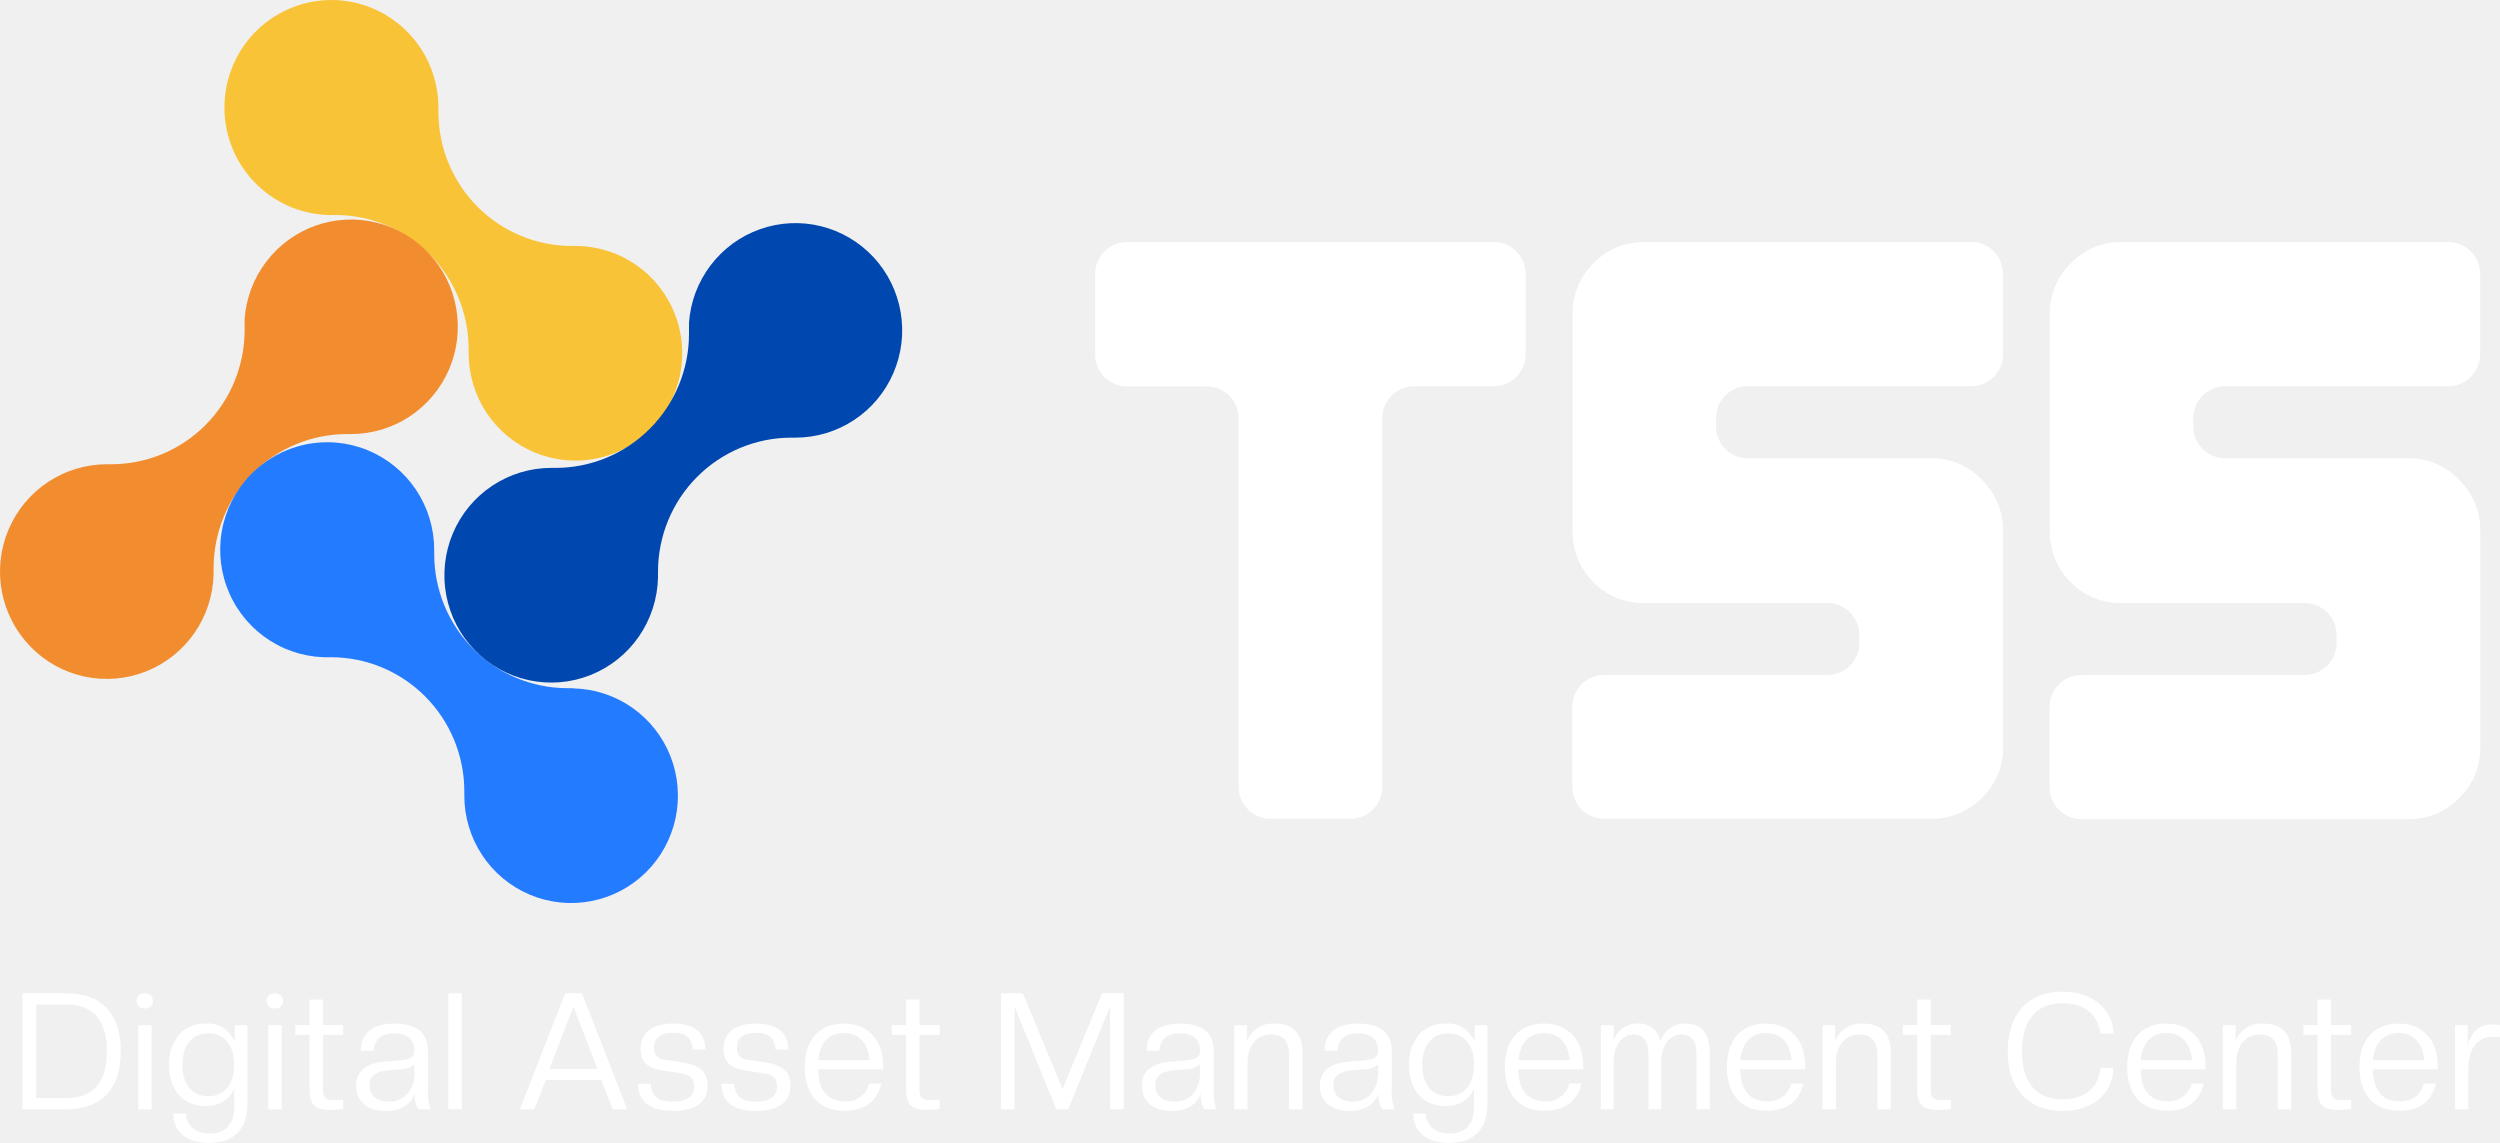
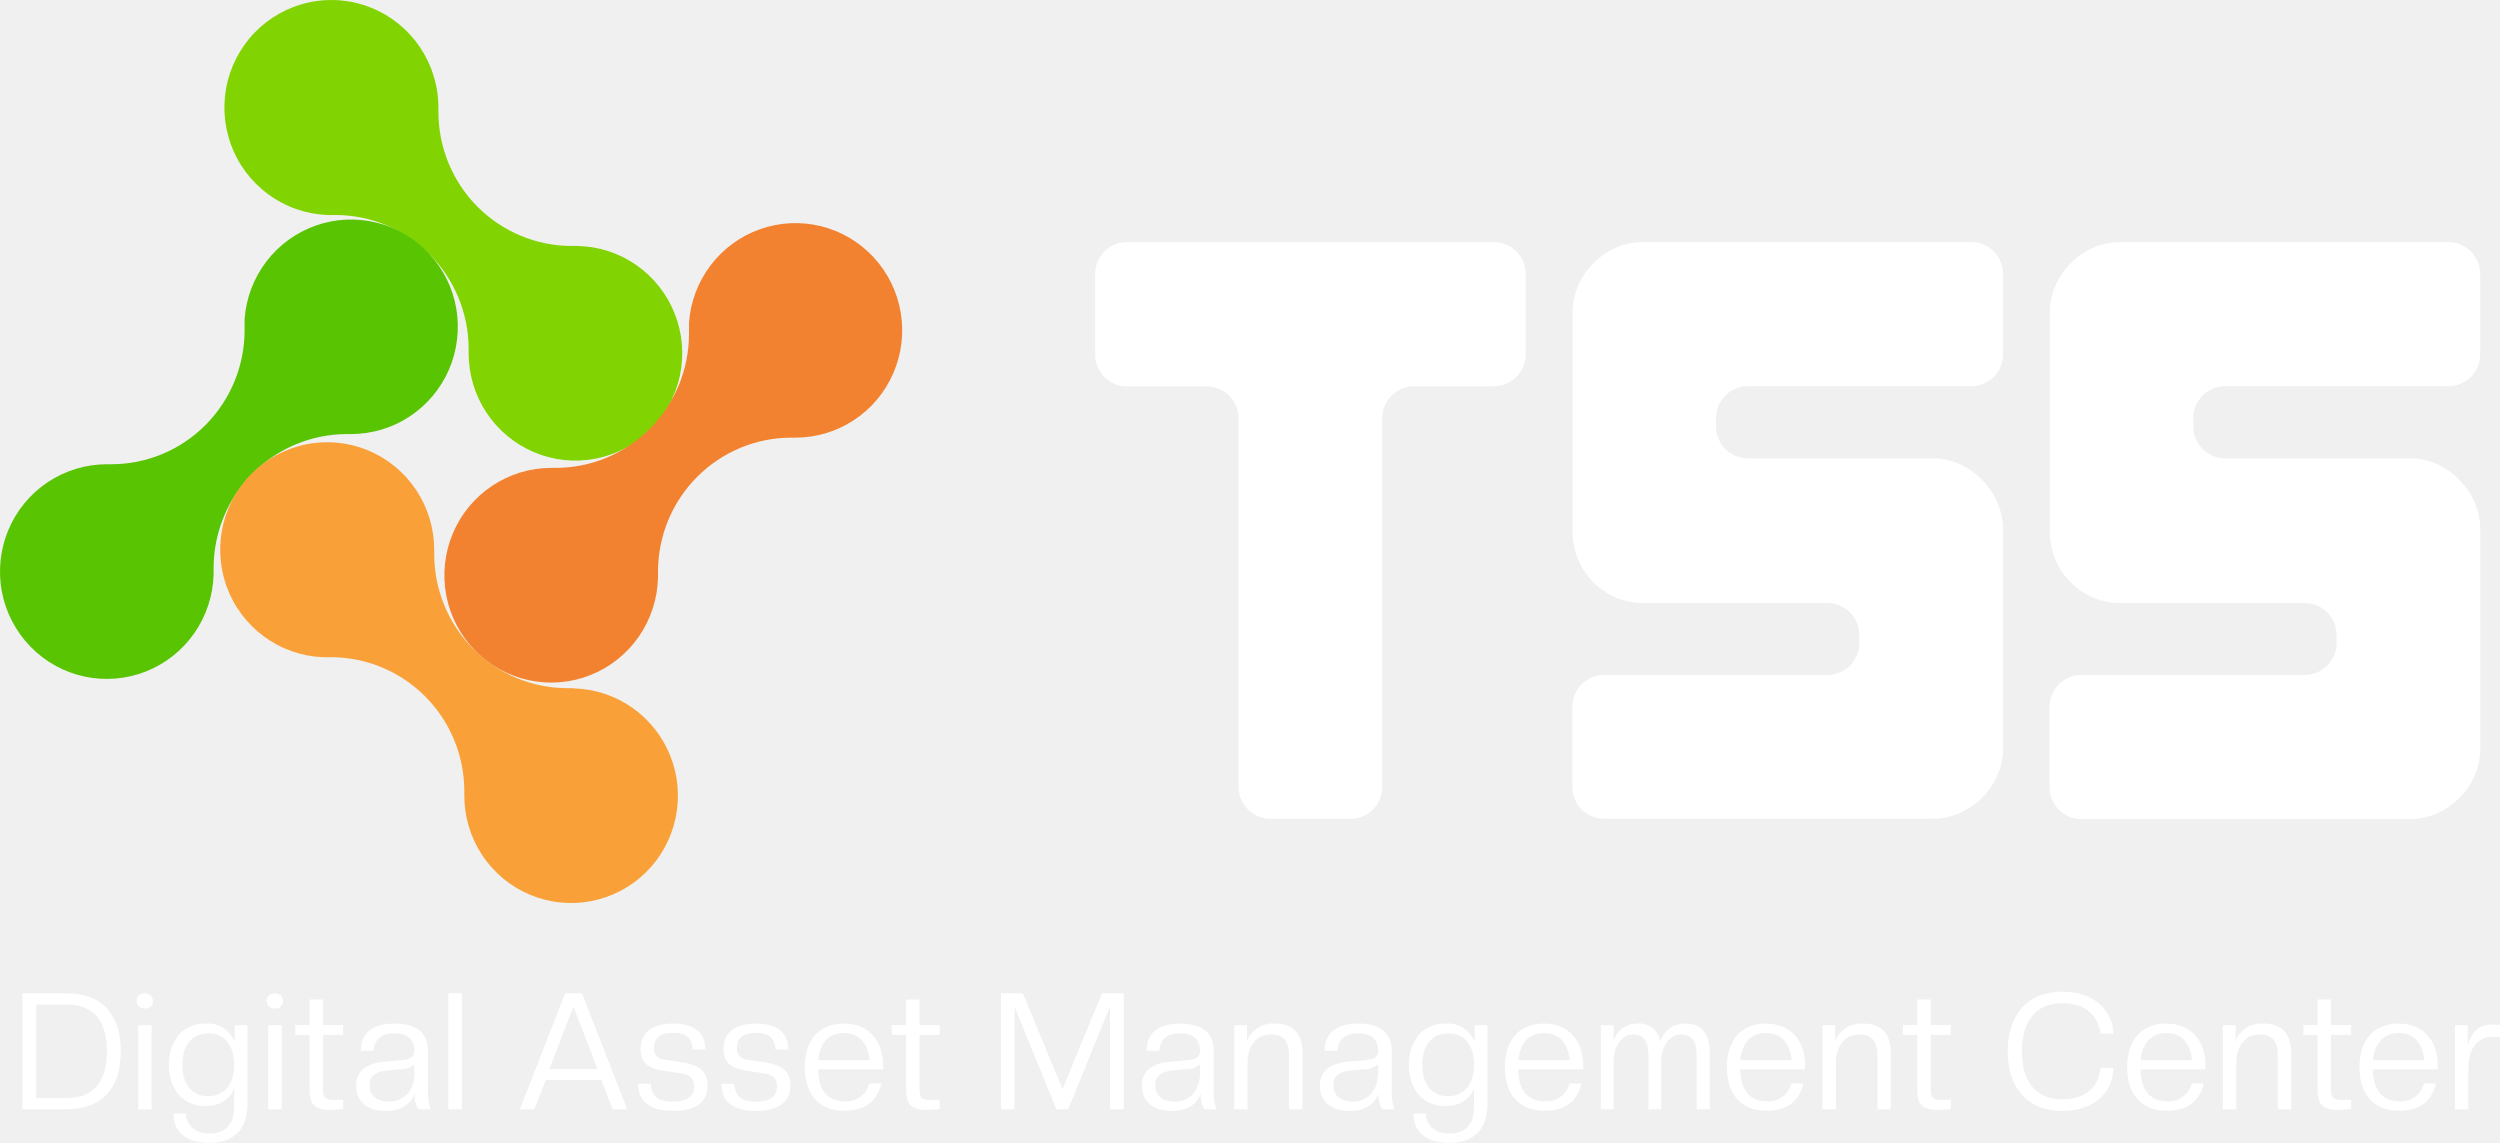
<svg xmlns="http://www.w3.org/2000/svg" width="70" height="32" viewBox="0 0 70 32" fill="none">
  <path d="M1.849 31.06H0.628V27.812H1.849C2.888 27.812 3.382 28.432 3.382 29.437C3.382 30.442 2.891 31.06 1.849 31.06ZM1.863 28.126H1.018V30.746H1.863C2.615 30.746 2.993 30.299 2.993 29.437C2.993 28.575 2.615 28.126 1.863 28.126Z" fill="white" />
  <path d="M3.824 28.026C3.823 27.996 3.829 27.967 3.841 27.939C3.853 27.912 3.87 27.888 3.892 27.868C3.914 27.848 3.94 27.834 3.968 27.825C3.996 27.816 4.026 27.813 4.055 27.817C4.084 27.814 4.113 27.817 4.141 27.826C4.169 27.836 4.194 27.851 4.216 27.871C4.237 27.89 4.255 27.915 4.266 27.941C4.278 27.968 4.284 27.997 4.284 28.026C4.284 28.056 4.278 28.085 4.266 28.112C4.255 28.139 4.237 28.163 4.216 28.182C4.194 28.202 4.169 28.217 4.141 28.227C4.113 28.236 4.084 28.239 4.055 28.237C4.026 28.24 3.996 28.237 3.967 28.228C3.939 28.219 3.913 28.204 3.891 28.184C3.869 28.164 3.852 28.14 3.84 28.112C3.829 28.085 3.823 28.055 3.824 28.026ZM3.87 31.065V28.705H4.245V31.06L3.87 31.065Z" fill="white" />
  <path d="M4.73 29.815C4.73 29.131 5.117 28.66 5.748 28.66C5.923 28.645 6.098 28.686 6.247 28.779C6.395 28.872 6.51 29.011 6.574 29.175V28.705H6.929V30.904C6.929 31.63 6.543 32 5.85 32C5.191 32 4.855 31.667 4.855 31.183H5.204C5.236 31.541 5.476 31.739 5.871 31.739C6.301 31.739 6.556 31.506 6.556 30.986V30.477C6.424 30.804 6.148 30.968 5.748 30.968C5.117 30.968 4.73 30.498 4.73 29.815ZM6.556 29.815C6.556 29.239 6.261 28.934 5.83 28.934C5.399 28.934 5.108 29.239 5.108 29.815C5.108 30.391 5.403 30.695 5.83 30.695C6.257 30.695 6.556 30.389 6.556 29.815Z" fill="white" />
  <path d="M7.465 28.026C7.465 27.996 7.471 27.967 7.482 27.939C7.494 27.912 7.512 27.888 7.534 27.868C7.555 27.848 7.581 27.834 7.609 27.825C7.638 27.816 7.667 27.813 7.696 27.817C7.726 27.814 7.755 27.817 7.783 27.826C7.81 27.836 7.836 27.851 7.857 27.871C7.879 27.89 7.896 27.915 7.908 27.941C7.92 27.968 7.926 27.997 7.926 28.026C7.926 28.056 7.92 28.085 7.908 28.112C7.896 28.139 7.879 28.163 7.857 28.182C7.836 28.202 7.81 28.217 7.783 28.227C7.755 28.236 7.726 28.239 7.696 28.237C7.667 28.24 7.637 28.237 7.609 28.228C7.581 28.219 7.555 28.204 7.533 28.184C7.511 28.164 7.493 28.14 7.482 28.112C7.47 28.085 7.464 28.055 7.465 28.026ZM7.51 31.065V28.705H7.887V31.06L7.51 31.065Z" fill="white" />
  <path d="M8.667 30.513V28.977H8.267V28.701H8.667V27.986H9.045V28.701H9.607V28.977H9.045V30.518C9.045 30.747 9.121 30.8 9.361 30.8L9.607 30.791V31.056C9.516 31.056 9.367 31.079 9.285 31.079C8.835 31.083 8.667 30.944 8.667 30.513Z" fill="white" />
  <path d="M9.97 30.394C9.97 30.047 10.189 29.778 10.76 29.727L11.193 29.692C11.509 29.663 11.6 29.595 11.6 29.422C11.6 29.121 11.433 28.934 11.041 28.934C10.685 28.934 10.488 29.089 10.461 29.422H10.105C10.105 28.957 10.39 28.66 11.045 28.66C11.7 28.66 11.984 28.957 11.984 29.422V30.457C11.967 30.661 11.992 30.866 12.057 31.059H11.719C11.633 30.927 11.597 30.769 11.618 30.613C11.491 30.942 11.214 31.106 10.801 31.106C10.271 31.106 9.97 30.832 9.97 30.394ZM11.6 30.037V29.804C11.486 29.899 11.34 29.947 11.193 29.94L10.869 29.969C10.497 29.996 10.347 30.148 10.347 30.375C10.347 30.643 10.511 30.845 10.901 30.845C11.365 30.841 11.609 30.471 11.609 30.033L11.6 30.037Z" fill="white" />
  <path d="M12.554 31.06V27.811H12.932V31.06H12.554Z" fill="white" />
  <path d="M17.158 31.06L16.836 30.239H15.283L14.961 31.06H14.557L15.824 27.811H16.295L17.562 31.06H17.158ZM16.057 28.185L15.381 29.933H16.729L16.057 28.185Z" fill="white" />
  <path d="M17.866 30.344H18.222C18.245 30.636 18.362 30.845 18.836 30.845C19.309 30.845 19.437 30.636 19.437 30.407C19.437 30.178 19.291 30.089 19.051 30.049L18.592 29.981C18.151 29.917 17.937 29.753 17.937 29.375C17.937 28.998 18.161 28.66 18.841 28.66C19.52 28.66 19.75 28.984 19.75 29.386H19.394C19.371 29.143 19.3 28.919 18.845 28.919C18.458 28.919 18.311 29.08 18.311 29.349C18.311 29.577 18.439 29.651 18.638 29.677L19.101 29.745C19.537 29.81 19.812 29.978 19.812 30.389C19.812 30.8 19.558 31.104 18.841 31.104C18.124 31.104 17.866 30.782 17.866 30.344Z" fill="white" />
  <path d="M20.199 30.344H20.554C20.578 30.636 20.695 30.845 21.168 30.845C21.642 30.845 21.757 30.636 21.757 30.407C21.757 30.178 21.613 30.089 21.371 30.049L20.914 29.981C20.473 29.917 20.259 29.753 20.259 29.375C20.259 28.998 20.482 28.66 21.163 28.66C21.844 28.66 22.07 28.984 22.07 29.386H21.714C21.691 29.143 21.618 28.919 21.165 28.919C20.779 28.919 20.631 29.08 20.631 29.349C20.631 29.577 20.757 29.651 20.958 29.677L21.421 29.745C21.857 29.81 22.133 29.978 22.133 30.389C22.133 30.8 21.878 31.104 21.161 31.104C20.444 31.104 20.199 30.782 20.199 30.344Z" fill="white" />
  <path d="M22.533 29.883C22.533 29.157 22.904 28.66 23.627 28.66C24.349 28.66 24.726 29.172 24.726 29.828C24.731 29.866 24.731 29.904 24.726 29.942H22.91C22.91 30.58 23.218 30.836 23.654 30.836C23.808 30.848 23.962 30.805 24.087 30.713C24.213 30.623 24.302 30.49 24.34 30.339H24.677C24.566 30.807 24.244 31.101 23.654 31.101C22.933 31.106 22.533 30.639 22.533 29.883ZM22.91 29.686H24.349C24.299 29.175 24.031 28.925 23.627 28.925C23.223 28.925 22.96 29.175 22.91 29.692V29.686Z" fill="white" />
  <path d="M25.37 30.513V28.977H24.969V28.701H25.37V27.986H25.747V28.701H26.309V28.977H25.747V30.518C25.747 30.747 25.823 30.8 26.064 30.8L26.309 30.791V31.056C26.218 31.056 26.069 31.079 25.987 31.079C25.539 31.083 25.37 30.944 25.37 30.513Z" fill="white" />
  <path d="M31.08 31.06V28.181L29.91 31.06H29.577L28.406 28.181V31.06H28.029V27.811H28.638L29.751 30.493L30.858 27.811H31.466V31.06H31.08Z" fill="white" />
  <path d="M31.971 30.394C31.971 30.047 32.19 29.778 32.761 29.727L33.193 29.692C33.511 29.663 33.602 29.595 33.602 29.422C33.602 29.121 33.424 28.934 33.044 28.934C32.688 28.934 32.489 29.089 32.462 29.422H32.106C32.106 28.957 32.392 28.66 33.045 28.66C33.698 28.66 33.985 28.957 33.985 29.422V30.457C33.969 30.661 33.994 30.866 34.058 31.059H33.727C33.642 30.927 33.606 30.769 33.627 30.613C33.499 30.942 33.223 31.106 32.809 31.106C32.272 31.106 31.971 30.832 31.971 30.394ZM33.602 30.037V29.804C33.487 29.898 33.341 29.947 33.193 29.94L32.871 29.969C32.499 29.996 32.348 30.148 32.348 30.375C32.348 30.643 32.512 30.845 32.903 30.845C33.366 30.841 33.602 30.471 33.602 30.033V30.037Z" fill="white" />
  <path d="M36.094 31.06V29.563C36.094 29.172 35.954 28.966 35.577 28.966C35.199 28.966 34.931 29.272 34.931 29.746V31.06H34.559V28.705H34.915V29.14C34.977 28.989 35.084 28.862 35.221 28.776C35.359 28.69 35.52 28.65 35.681 28.66C36.215 28.66 36.471 28.934 36.471 29.504V31.06H36.094Z" fill="white" />
  <path d="M36.956 30.394C36.956 30.047 37.175 29.778 37.746 29.727L38.178 29.692C38.497 29.663 38.587 29.595 38.587 29.422C38.587 29.121 38.418 28.934 38.029 28.934C37.673 28.934 37.474 29.089 37.447 29.422H37.091C37.091 28.957 37.377 28.66 38.031 28.66C38.683 28.66 38.97 28.957 38.97 29.422V30.457C38.954 30.661 38.979 30.866 39.043 31.059H38.705C38.62 30.927 38.584 30.769 38.605 30.613C38.477 30.942 38.201 31.106 37.787 31.106C37.257 31.106 36.956 30.832 36.956 30.394ZM38.587 30.037V29.804C38.472 29.898 38.327 29.947 38.178 29.94L37.856 29.969C37.484 29.996 37.333 30.148 37.333 30.375C37.333 30.643 37.497 30.845 37.888 30.845C38.351 30.841 38.587 30.471 38.587 30.033V30.037Z" fill="white" />
  <path d="M39.45 29.815C39.45 29.131 39.834 28.66 40.466 28.66C40.641 28.644 40.816 28.686 40.965 28.779C41.114 28.872 41.229 29.011 41.293 29.175V28.705H41.649V30.904C41.649 31.63 41.263 32 40.569 32C39.911 32 39.574 31.668 39.574 31.183H39.92C39.952 31.541 40.192 31.739 40.587 31.739C41.019 31.739 41.272 31.507 41.272 30.986V30.477C41.14 30.804 40.864 30.968 40.464 30.968C39.834 30.968 39.45 30.498 39.45 29.815ZM41.273 29.815C41.273 29.24 40.98 28.934 40.548 28.934C40.115 28.934 39.825 29.24 39.825 29.815C39.825 30.391 40.121 30.695 40.548 30.695C40.975 30.695 41.273 30.389 41.273 29.815Z" fill="white" />
  <path d="M42.136 29.883C42.136 29.157 42.508 28.66 43.23 28.66C43.953 28.66 44.33 29.172 44.33 29.828C44.334 29.866 44.334 29.904 44.33 29.942H42.513C42.513 30.58 42.823 30.836 43.259 30.836C43.413 30.847 43.566 30.804 43.691 30.713C43.817 30.622 43.906 30.49 43.944 30.339H44.28C44.17 30.807 43.848 31.101 43.259 31.101C42.536 31.106 42.136 30.639 42.136 29.883ZM42.513 29.686H43.953C43.903 29.175 43.634 28.925 43.23 28.925C42.827 28.925 42.565 29.175 42.513 29.692V29.686Z" fill="white" />
  <path d="M47.504 31.06V29.554C47.504 29.163 47.385 28.966 47.072 28.966C46.758 28.966 46.513 29.263 46.513 29.737V31.06H46.157V29.554C46.157 29.163 46.034 28.966 45.73 28.966C45.426 28.966 45.181 29.263 45.181 29.737V31.06H44.825V28.705H45.181V29.14C45.225 28.999 45.314 28.876 45.434 28.79C45.553 28.704 45.697 28.658 45.844 28.66C45.996 28.645 46.148 28.688 46.268 28.783C46.388 28.877 46.467 29.015 46.488 29.166C46.533 29.017 46.626 28.887 46.751 28.796C46.877 28.705 47.029 28.657 47.184 28.66C47.652 28.66 47.874 28.934 47.874 29.504V31.06H47.504Z" fill="white" />
  <path d="M48.352 29.883C48.352 29.157 48.724 28.66 49.447 28.66C50.169 28.66 50.544 29.172 50.544 29.828C50.546 29.866 50.543 29.904 50.535 29.942H48.728C48.739 30.58 49.037 30.836 49.473 30.836C49.627 30.848 49.781 30.804 49.906 30.713C50.032 30.622 50.121 30.49 50.158 30.339H50.495C50.386 30.807 50.064 31.101 49.473 31.101C48.751 31.106 48.352 30.639 48.352 29.883ZM48.728 29.686H50.167C50.117 29.175 49.85 28.925 49.447 28.925C49.043 28.925 48.779 29.175 48.728 29.692V29.686Z" fill="white" />
  <path d="M52.569 31.06V29.563C52.569 29.172 52.428 28.966 52.053 28.966C51.678 28.966 51.407 29.272 51.407 29.746V31.06H51.03V28.705H51.386V29.14C51.448 28.989 51.555 28.862 51.693 28.776C51.83 28.69 51.991 28.65 52.153 28.66C52.686 28.66 52.943 28.934 52.943 29.504V31.06H52.569Z" fill="white" />
  <path d="M53.683 30.513V28.977H53.282V28.701H53.683V27.986H54.06V28.701H54.622V28.977H54.06V30.518C54.06 30.747 54.136 30.8 54.377 30.8L54.622 30.791V31.056C54.532 31.056 54.382 31.079 54.3 31.079C53.85 31.083 53.683 30.944 53.683 30.513Z" fill="white" />
  <path d="M56.216 29.436C56.216 28.446 56.737 27.766 57.75 27.766C58.627 27.766 59.173 28.303 59.173 28.943H58.817C58.758 28.455 58.408 28.09 57.758 28.09C57.006 28.09 56.615 28.578 56.615 29.436C56.615 30.294 57.006 30.782 57.758 30.782C58.399 30.782 58.758 30.436 58.817 29.901H59.173C59.173 30.563 58.652 31.106 57.75 31.106C56.737 31.106 56.216 30.425 56.216 29.436Z" fill="white" />
  <path d="M59.56 29.883C59.56 29.157 59.934 28.66 60.655 28.66C61.375 28.66 61.754 29.172 61.754 29.828C61.756 29.866 61.753 29.904 61.745 29.942H59.938C59.947 30.58 60.247 30.836 60.683 30.836C60.837 30.847 60.99 30.804 61.116 30.713C61.241 30.622 61.33 30.49 61.368 30.339H61.704C61.596 30.807 61.272 31.101 60.683 31.101C59.961 31.106 59.56 30.639 59.56 29.883ZM59.938 29.686H61.377C61.327 29.175 61.059 28.925 60.655 28.925C60.251 28.925 59.987 29.175 59.938 29.692V29.686Z" fill="white" />
  <path d="M63.779 31.06V29.563C63.779 29.172 63.639 28.966 63.261 28.966C62.884 28.966 62.617 29.272 62.617 29.746V31.06H62.24V28.705H62.596V29.14C62.658 28.989 62.765 28.862 62.903 28.776C63.04 28.69 63.201 28.65 63.363 28.66C63.897 28.66 64.153 28.934 64.153 29.504V31.06H63.779Z" fill="white" />
  <path d="M64.891 30.513V28.977H64.493V28.701H64.891V27.986H65.268V28.701H65.832V28.977H65.268V30.518C65.268 30.747 65.345 30.8 65.587 30.8L65.832 30.791V31.056C65.742 31.056 65.59 31.079 65.508 31.079C65.06 31.083 64.891 30.944 64.891 30.513Z" fill="white" />
  <path d="M66.064 29.883C66.064 29.157 66.436 28.66 67.158 28.66C67.88 28.66 68.256 29.172 68.256 29.828C68.26 29.866 68.26 29.904 68.256 29.942H66.439C66.45 30.58 66.749 30.836 67.185 30.836C67.339 30.848 67.492 30.804 67.618 30.713C67.743 30.622 67.832 30.49 67.87 30.339H68.206C68.097 30.807 67.775 31.101 67.185 31.101C66.462 31.106 66.064 30.639 66.064 29.883ZM66.439 29.686H67.878C67.829 29.175 67.562 28.925 67.167 28.925C66.772 28.925 66.491 29.175 66.439 29.692V29.686Z" fill="white" />
  <path d="M68.74 31.06V28.705H69.096V29.263C69.223 28.852 69.436 28.684 69.787 28.684C69.858 28.685 69.93 28.692 70 28.705V29.034H69.772C69.374 29.034 69.114 29.354 69.114 29.928V31.063L68.74 31.06Z" fill="white" />
  <path d="M34.681 22.039V11.714C34.681 11.477 34.588 11.249 34.421 11.082C34.254 10.914 34.028 10.82 33.792 10.82H31.554C31.318 10.82 31.091 10.726 30.925 10.558C30.758 10.39 30.664 10.163 30.664 9.926V7.673C30.664 7.436 30.758 7.209 30.925 7.041C31.091 6.873 31.318 6.779 31.554 6.779H41.83C42.066 6.779 42.292 6.873 42.459 7.041C42.626 7.209 42.719 7.436 42.719 7.673V9.921C42.719 10.158 42.626 10.385 42.459 10.553C42.292 10.72 42.066 10.815 41.83 10.815H39.593C39.358 10.815 39.131 10.909 38.964 11.076C38.798 11.244 38.704 11.471 38.704 11.708V22.033C38.704 22.27 38.61 22.498 38.443 22.666C38.276 22.833 38.05 22.927 37.814 22.927H35.574C35.339 22.928 35.112 22.835 34.945 22.669C34.778 22.502 34.683 22.276 34.681 22.039Z" fill="white" />
  <path d="M44.026 22.038V19.793C44.026 19.555 44.119 19.328 44.286 19.16C44.453 18.993 44.679 18.899 44.915 18.899H51.17C51.406 18.899 51.633 18.805 51.8 18.637C51.966 18.469 52.06 18.242 52.06 18.005V17.778C52.06 17.541 51.966 17.313 51.8 17.146C51.633 16.978 51.406 16.884 51.17 16.884H46.036C45.772 16.889 45.509 16.84 45.264 16.74C45.02 16.64 44.798 16.49 44.613 16.301C44.426 16.113 44.279 15.89 44.179 15.645C44.08 15.399 44.03 15.136 44.033 14.871V8.795C44.028 8.532 44.077 8.27 44.177 8.026C44.277 7.781 44.425 7.56 44.613 7.376C44.797 7.184 45.018 7.032 45.263 6.929C45.508 6.827 45.771 6.775 46.036 6.777H55.197C55.432 6.777 55.659 6.871 55.826 7.039C55.992 7.206 56.086 7.434 56.086 7.671V9.92C56.086 10.157 55.992 10.384 55.826 10.552C55.659 10.72 55.432 10.814 55.197 10.814H48.938C48.702 10.814 48.475 10.908 48.309 11.076C48.142 11.243 48.048 11.471 48.048 11.708V11.938C48.048 12.176 48.142 12.403 48.309 12.571C48.475 12.738 48.702 12.832 48.938 12.832H54.076C54.34 12.828 54.602 12.88 54.845 12.983C55.088 13.086 55.307 13.239 55.488 13.431C55.679 13.615 55.83 13.836 55.933 14.08C56.036 14.325 56.088 14.587 56.086 14.853V20.912C56.091 21.179 56.04 21.444 55.937 21.69C55.835 21.936 55.682 22.158 55.49 22.342C55.306 22.53 55.086 22.678 54.843 22.779C54.6 22.879 54.34 22.929 54.078 22.927H44.917C44.682 22.927 44.456 22.834 44.289 22.667C44.122 22.501 44.027 22.275 44.026 22.038Z" fill="white" />
  <path d="M57.389 22.038V19.793C57.389 19.555 57.482 19.328 57.649 19.16C57.816 18.993 58.042 18.899 58.278 18.899H64.533C64.769 18.899 64.996 18.805 65.162 18.637C65.329 18.469 65.423 18.242 65.423 18.005V17.778C65.423 17.541 65.329 17.313 65.162 17.146C64.996 16.978 64.769 16.884 64.533 16.884H59.399C59.135 16.889 58.872 16.84 58.627 16.74C58.383 16.64 58.161 16.49 57.976 16.301C57.789 16.113 57.642 15.89 57.542 15.645C57.443 15.399 57.393 15.136 57.396 14.871V8.795C57.391 8.532 57.44 8.27 57.54 8.026C57.64 7.781 57.788 7.56 57.976 7.376C58.16 7.184 58.381 7.032 58.626 6.929C58.871 6.827 59.134 6.775 59.399 6.777H68.556C68.792 6.777 69.018 6.871 69.185 7.039C69.352 7.206 69.446 7.434 69.446 7.671V9.92C69.446 10.157 69.352 10.384 69.185 10.552C69.018 10.72 68.792 10.814 68.556 10.814H62.301C62.065 10.814 61.839 10.908 61.672 11.076C61.505 11.243 61.411 11.471 61.411 11.708V11.938C61.411 12.176 61.505 12.403 61.672 12.571C61.839 12.738 62.065 12.832 62.301 12.832H67.437C67.701 12.828 67.963 12.879 68.207 12.982C68.45 13.086 68.67 13.238 68.851 13.431C69.043 13.616 69.195 13.838 69.297 14.084C69.4 14.33 69.451 14.595 69.447 14.862V20.921C69.452 21.188 69.401 21.453 69.299 21.699C69.196 21.945 69.044 22.167 68.851 22.351C68.667 22.539 68.446 22.688 68.203 22.788C67.96 22.888 67.7 22.939 67.437 22.936H58.28C58.163 22.936 58.047 22.913 57.938 22.868C57.83 22.823 57.731 22.757 57.648 22.673C57.566 22.59 57.5 22.491 57.455 22.382C57.411 22.273 57.388 22.156 57.389 22.038Z" fill="white" />
-   <path d="M16.171 6.887H16.1C16.07 6.887 16.041 6.887 16.011 6.887C15.02 6.887 14.07 6.491 13.369 5.787C12.669 5.083 12.275 4.128 12.275 3.132C12.275 3.095 12.275 3.057 12.275 3.02C12.277 2.419 12.1 1.832 11.767 1.333C11.434 0.835 10.96 0.448 10.407 0.222C9.854 -0.005 9.245 -0.059 8.661 0.065C8.076 0.189 7.542 0.485 7.126 0.917C6.711 1.348 6.433 1.895 6.329 2.486C6.225 3.077 6.299 3.686 6.542 4.235C6.785 4.783 7.185 5.246 7.692 5.564C8.199 5.883 8.789 6.041 9.386 6.02C10.377 6.02 11.327 6.415 12.028 7.119C12.728 7.823 13.122 8.778 13.122 9.774C13.122 9.813 13.122 9.853 13.122 9.892C13.122 10.484 13.296 11.063 13.622 11.556C13.948 12.048 14.412 12.434 14.955 12.663C15.498 12.892 16.096 12.955 16.675 12.843C17.253 12.732 17.786 12.452 18.207 12.037C18.627 11.623 18.917 11.093 19.038 10.514C19.16 9.935 19.11 9.332 18.892 8.782C18.675 8.232 18.301 7.759 17.817 7.422C17.332 7.084 16.76 6.898 16.171 6.887Z" fill="#F9C338" />
-   <path d="M5.981 16.071V15.998C5.981 15.967 5.981 15.939 5.981 15.908C5.981 14.912 6.374 13.957 7.075 13.253C7.776 12.549 8.726 12.154 9.717 12.154C9.754 12.154 9.79 12.154 9.827 12.154C10.409 12.154 10.979 11.984 11.466 11.664C11.953 11.344 12.337 10.887 12.57 10.351C12.802 9.815 12.874 9.222 12.777 8.645C12.679 8.068 12.415 7.533 12.019 7.105C11.622 6.676 11.11 6.373 10.545 6.234C9.979 6.094 9.386 6.123 8.837 6.317C8.288 6.512 7.807 6.863 7.454 7.328C7.101 7.793 6.89 8.352 6.849 8.936C6.849 9.039 6.849 9.143 6.849 9.245C6.849 10.241 6.455 11.196 5.755 11.9C5.054 12.604 4.104 12.999 3.113 12.999C3.074 12.999 3.034 12.999 2.994 12.999C2.405 12.999 1.829 13.173 1.338 13.5C0.847 13.827 0.464 14.292 0.235 14.837C0.006 15.383 -0.057 15.984 0.052 16.565C0.162 17.146 0.44 17.682 0.852 18.105C1.263 18.529 1.79 18.82 2.366 18.944C2.942 19.067 3.541 19.017 4.089 18.8C4.636 18.583 5.108 18.208 5.445 17.723C5.781 17.237 5.968 16.663 5.981 16.071Z" fill="#F28D2F" />
-   <path d="M16.056 19.269H15.985C15.954 19.269 15.924 19.269 15.894 19.269C14.903 19.269 13.953 18.874 13.252 18.17C12.551 17.466 12.158 16.511 12.158 15.515C12.158 15.477 12.158 15.44 12.158 15.402C12.159 14.802 11.983 14.215 11.65 13.716C11.317 13.218 10.844 12.831 10.29 12.604C9.737 12.378 9.129 12.323 8.545 12.447C7.96 12.571 7.426 12.867 7.01 13.298C6.594 13.729 6.316 14.275 6.212 14.866C6.107 15.457 6.181 16.066 6.423 16.615C6.666 17.164 7.066 17.627 7.572 17.945C8.078 18.264 8.668 18.423 9.265 18.402C10.256 18.402 11.206 18.798 11.907 19.502C12.607 20.206 13.001 21.161 13.001 22.157C13.001 22.196 13.001 22.235 13.001 22.275C13 22.867 13.173 23.446 13.498 23.939C13.823 24.433 14.287 24.819 14.829 25.049C15.372 25.279 15.97 25.343 16.549 25.232C17.127 25.122 17.661 24.843 18.082 24.429C18.503 24.015 18.793 23.486 18.916 22.907C19.039 22.328 18.989 21.726 18.773 21.175C18.557 20.625 18.183 20.151 17.7 19.813C17.216 19.475 16.645 19.288 16.056 19.275V19.269Z" fill="#237BFF" />
-   <path d="M18.424 16.171V16.098C18.424 16.068 18.424 16.039 18.424 16.009C18.424 15.013 18.817 14.058 19.518 13.354C20.218 12.65 21.169 12.254 22.16 12.254C22.197 12.254 22.233 12.254 22.27 12.254C22.852 12.255 23.422 12.084 23.909 11.764C24.396 11.444 24.78 10.988 25.012 10.451C25.245 9.915 25.317 9.322 25.219 8.746C25.122 8.169 24.858 7.633 24.462 7.205C24.065 6.777 23.553 6.474 22.988 6.334C22.422 6.194 21.829 6.223 21.279 6.418C20.73 6.612 20.25 6.963 19.897 7.429C19.544 7.894 19.333 8.452 19.292 9.036C19.292 9.141 19.292 9.245 19.292 9.347C19.292 10.343 18.898 11.298 18.197 12.002C17.497 12.706 16.547 13.101 15.556 13.101C15.516 13.101 15.477 13.101 15.436 13.101C14.848 13.101 14.272 13.275 13.781 13.602C13.29 13.929 12.906 14.394 12.678 14.94C12.449 15.485 12.386 16.086 12.495 16.667C12.605 17.248 12.883 17.784 13.295 18.207C13.706 18.631 14.233 18.922 14.809 19.046C15.385 19.17 15.984 19.12 16.532 18.902C17.079 18.685 17.551 18.31 17.887 17.825C18.224 17.339 18.41 16.765 18.424 16.173V16.171Z" fill="#0047B0" />
+   <path d="M16.171 6.887H16.1C16.07 6.887 16.041 6.887 16.011 6.887C15.02 6.887 14.07 6.491 13.369 5.787C12.669 5.083 12.275 4.128 12.275 3.132C12.275 3.095 12.275 3.057 12.275 3.02C12.277 2.419 12.1 1.832 11.767 1.333C11.434 0.835 10.96 0.448 10.407 0.222C9.854 -0.005 9.245 -0.059 8.661 0.065C8.076 0.189 7.542 0.485 7.126 0.917C6.711 1.348 6.433 1.895 6.329 2.486C6.225 3.077 6.299 3.686 6.542 4.235C6.785 4.783 7.185 5.246 7.692 5.564C8.199 5.883 8.789 6.041 9.386 6.02C10.377 6.02 11.327 6.415 12.028 7.119C12.728 7.823 13.122 8.778 13.122 9.774C13.122 9.813 13.122 9.853 13.122 9.892C13.122 10.484 13.296 11.063 13.622 11.556C13.948 12.048 14.412 12.434 14.955 12.663C15.498 12.892 16.096 12.955 16.675 12.843C17.253 12.732 17.786 12.452 18.207 12.037C18.627 11.623 18.917 11.093 19.038 10.514C19.16 9.935 19.11 9.332 18.892 8.782C18.675 8.232 18.301 7.759 17.817 7.422C17.332 7.084 16.76 6.898 16.171 6.887Z" fill="#81d401" />
+   <path d="M5.981 16.071V15.998C5.981 15.967 5.981 15.939 5.981 15.908C5.981 14.912 6.374 13.957 7.075 13.253C7.776 12.549 8.726 12.154 9.717 12.154C9.754 12.154 9.79 12.154 9.827 12.154C10.409 12.154 10.979 11.984 11.466 11.664C11.953 11.344 12.337 10.887 12.57 10.351C12.802 9.815 12.874 9.222 12.777 8.645C12.679 8.068 12.415 7.533 12.019 7.105C11.622 6.676 11.11 6.373 10.545 6.234C9.979 6.094 9.386 6.123 8.837 6.317C8.288 6.512 7.807 6.863 7.454 7.328C7.101 7.793 6.89 8.352 6.849 8.936C6.849 9.039 6.849 9.143 6.849 9.245C6.849 10.241 6.455 11.196 5.755 11.9C5.054 12.604 4.104 12.999 3.113 12.999C3.074 12.999 3.034 12.999 2.994 12.999C2.405 12.999 1.829 13.173 1.338 13.5C0.847 13.827 0.464 14.292 0.235 14.837C0.006 15.383 -0.057 15.984 0.052 16.565C0.162 17.146 0.44 17.682 0.852 18.105C1.263 18.529 1.79 18.82 2.366 18.944C2.942 19.067 3.541 19.017 4.089 18.8C4.636 18.583 5.108 18.208 5.445 17.723C5.781 17.237 5.968 16.663 5.981 16.071Z" fill="#58c402" />
+   <path d="M16.056 19.269H15.985C15.954 19.269 15.924 19.269 15.894 19.269C14.903 19.269 13.953 18.874 13.252 18.17C12.551 17.466 12.158 16.511 12.158 15.515C12.158 15.477 12.158 15.44 12.158 15.402C12.159 14.802 11.983 14.215 11.65 13.716C11.317 13.218 10.844 12.831 10.29 12.604C9.737 12.378 9.129 12.323 8.545 12.447C7.96 12.571 7.426 12.867 7.01 13.298C6.594 13.729 6.316 14.275 6.212 14.866C6.107 15.457 6.181 16.066 6.423 16.615C6.666 17.164 7.066 17.627 7.572 17.945C8.078 18.264 8.668 18.423 9.265 18.402C10.256 18.402 11.206 18.798 11.907 19.502C12.607 20.206 13.001 21.161 13.001 22.157C13.001 22.196 13.001 22.235 13.001 22.275C13 22.867 13.173 23.446 13.498 23.939C13.823 24.433 14.287 24.819 14.829 25.049C15.372 25.279 15.97 25.343 16.549 25.232C17.127 25.122 17.661 24.843 18.082 24.429C18.503 24.015 18.793 23.486 18.916 22.907C19.039 22.328 18.989 21.726 18.773 21.175C18.557 20.625 18.183 20.151 17.7 19.813C17.216 19.475 16.645 19.288 16.056 19.275V19.269Z" fill="#f9a138" />
+   <path d="M18.424 16.171V16.098C18.424 16.068 18.424 16.039 18.424 16.009C18.424 15.013 18.817 14.058 19.518 13.354C20.218 12.65 21.169 12.254 22.16 12.254C22.197 12.254 22.233 12.254 22.27 12.254C22.852 12.255 23.422 12.084 23.909 11.764C24.396 11.444 24.78 10.988 25.012 10.451C25.245 9.915 25.317 9.322 25.219 8.746C25.122 8.169 24.858 7.633 24.462 7.205C24.065 6.777 23.553 6.474 22.988 6.334C22.422 6.194 21.829 6.223 21.279 6.418C20.73 6.612 20.25 6.963 19.897 7.429C19.544 7.894 19.333 8.452 19.292 9.036C19.292 9.141 19.292 9.245 19.292 9.347C19.292 10.343 18.898 11.298 18.197 12.002C17.497 12.706 16.547 13.101 15.556 13.101C15.516 13.101 15.477 13.101 15.436 13.101C14.848 13.101 14.272 13.275 13.781 13.602C13.29 13.929 12.906 14.394 12.678 14.94C12.449 15.485 12.386 16.086 12.495 16.667C12.605 17.248 12.883 17.784 13.295 18.207C13.706 18.631 14.233 18.922 14.809 19.046C15.385 19.17 15.984 19.12 16.532 18.902C17.079 18.685 17.551 18.31 17.887 17.825C18.224 17.339 18.41 16.765 18.424 16.173V16.171Z" fill="#f2822f" />
</svg>
